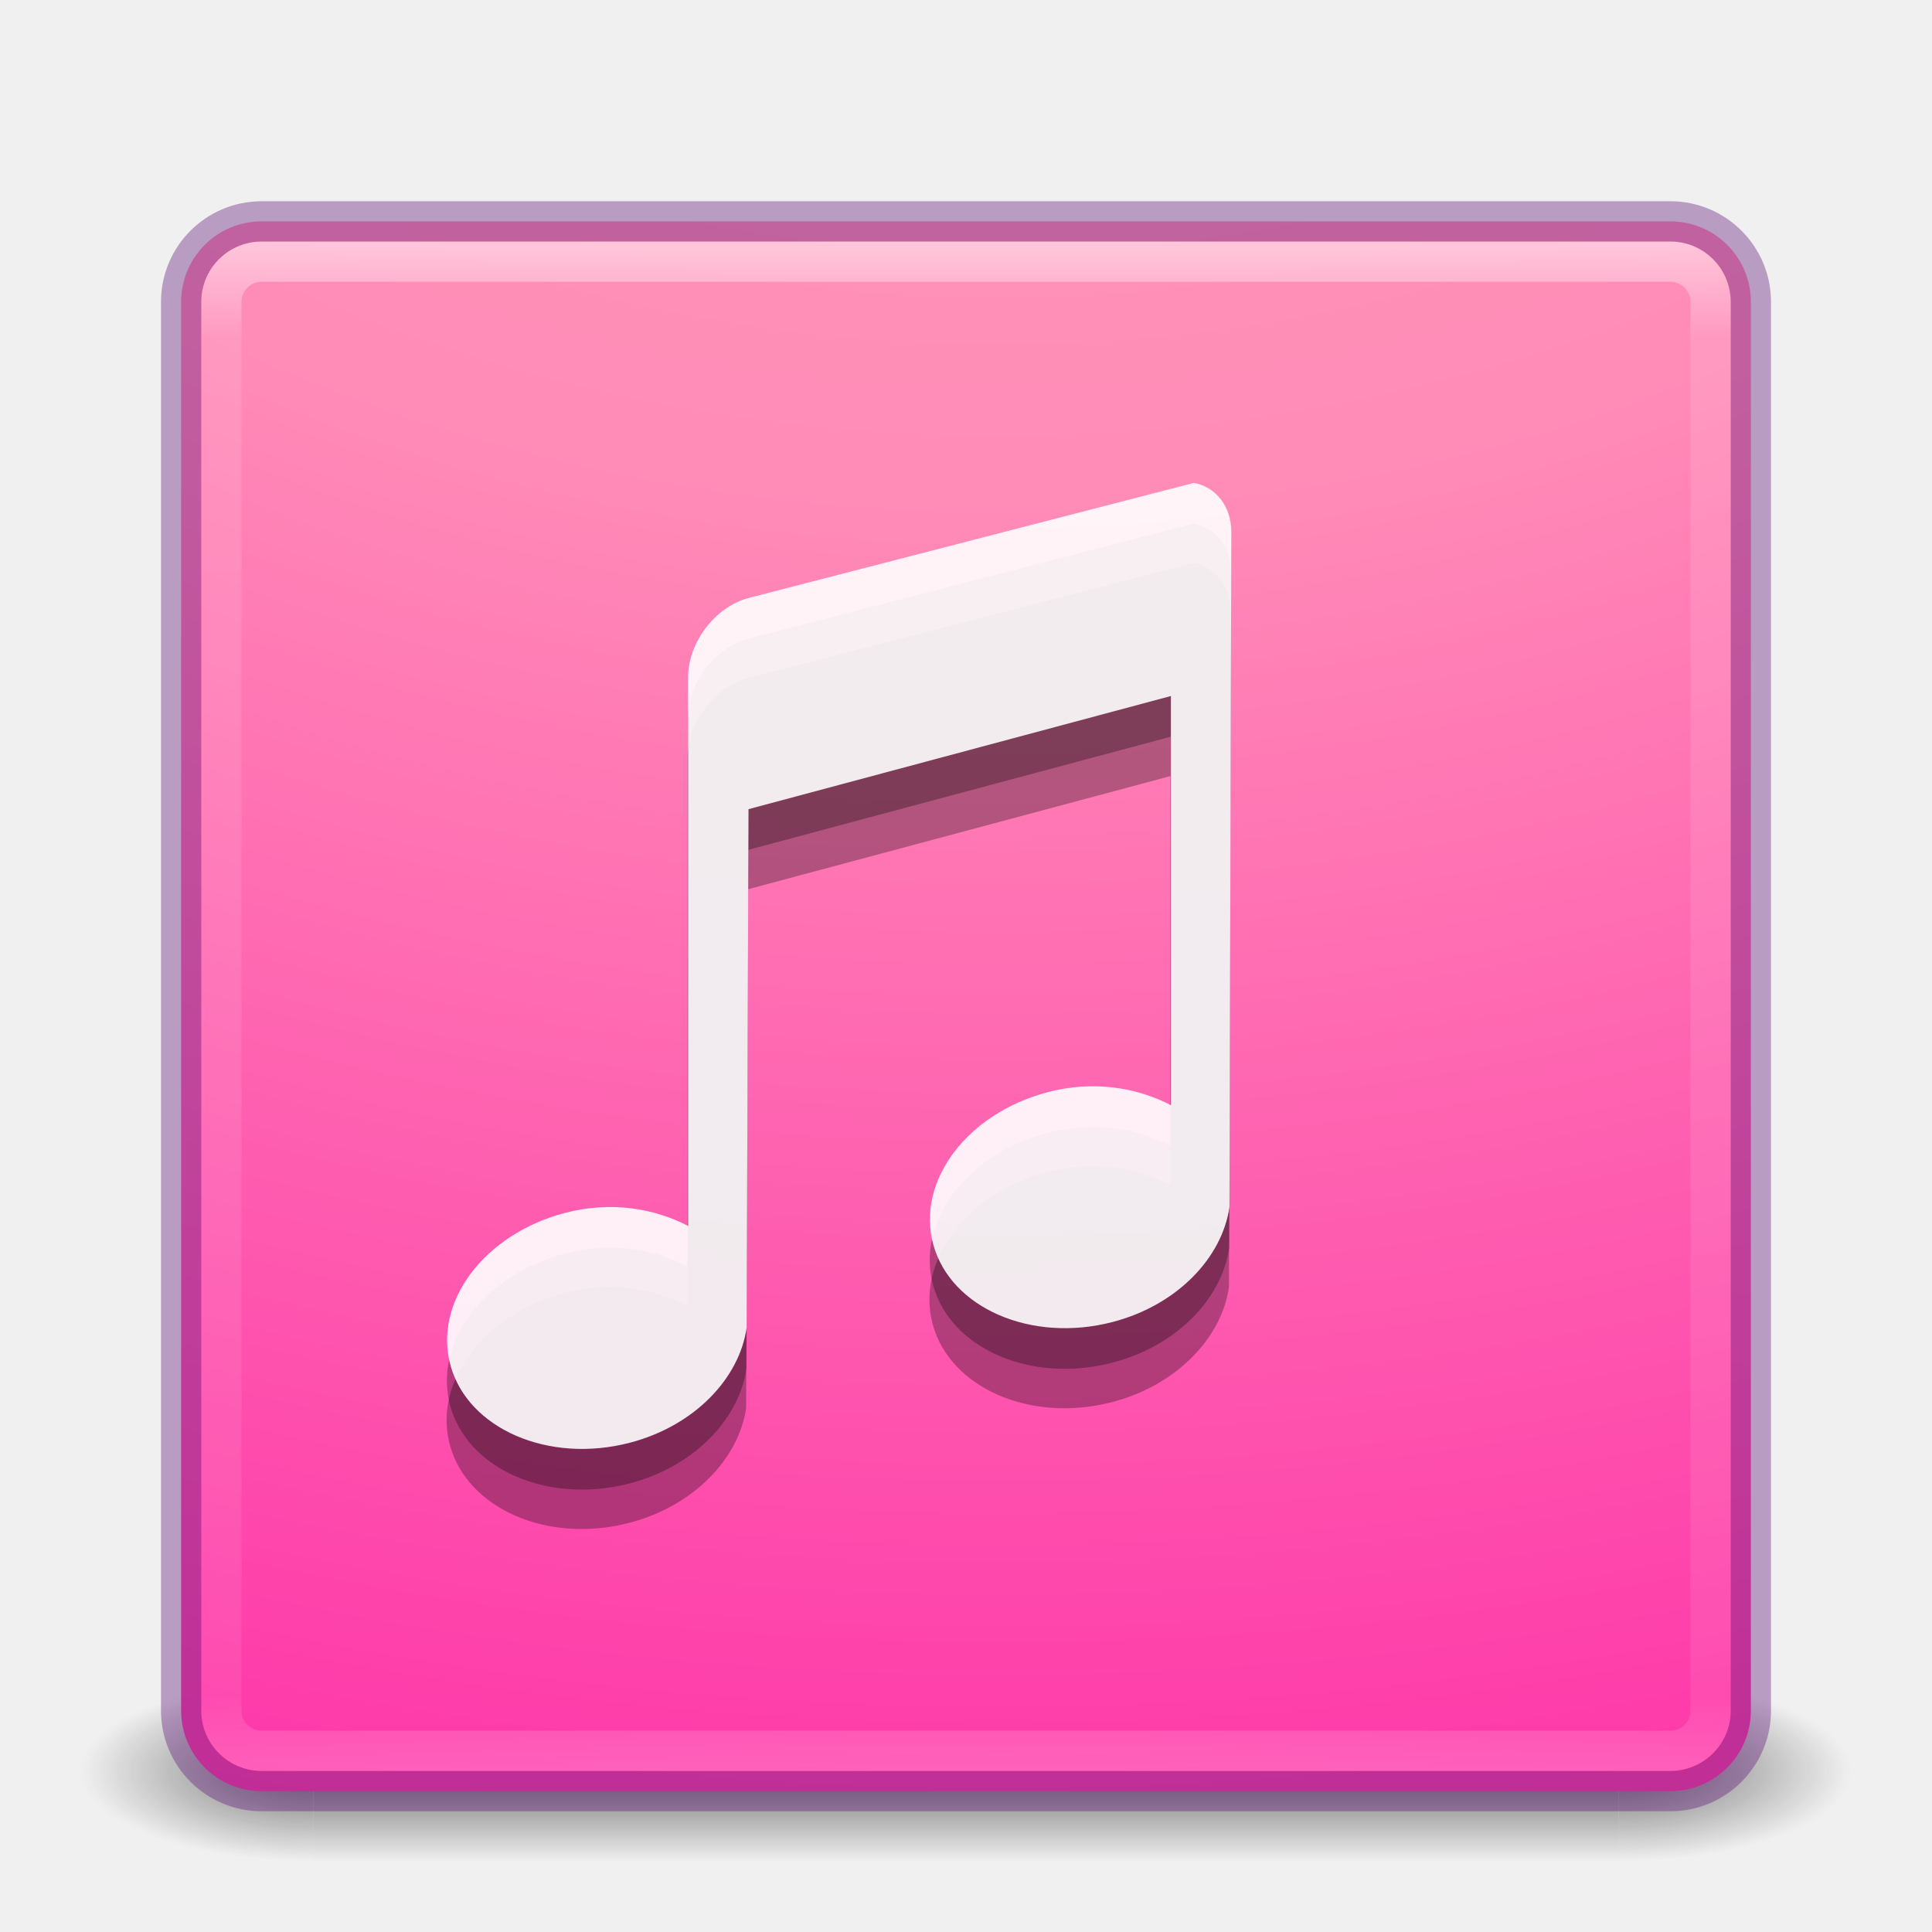
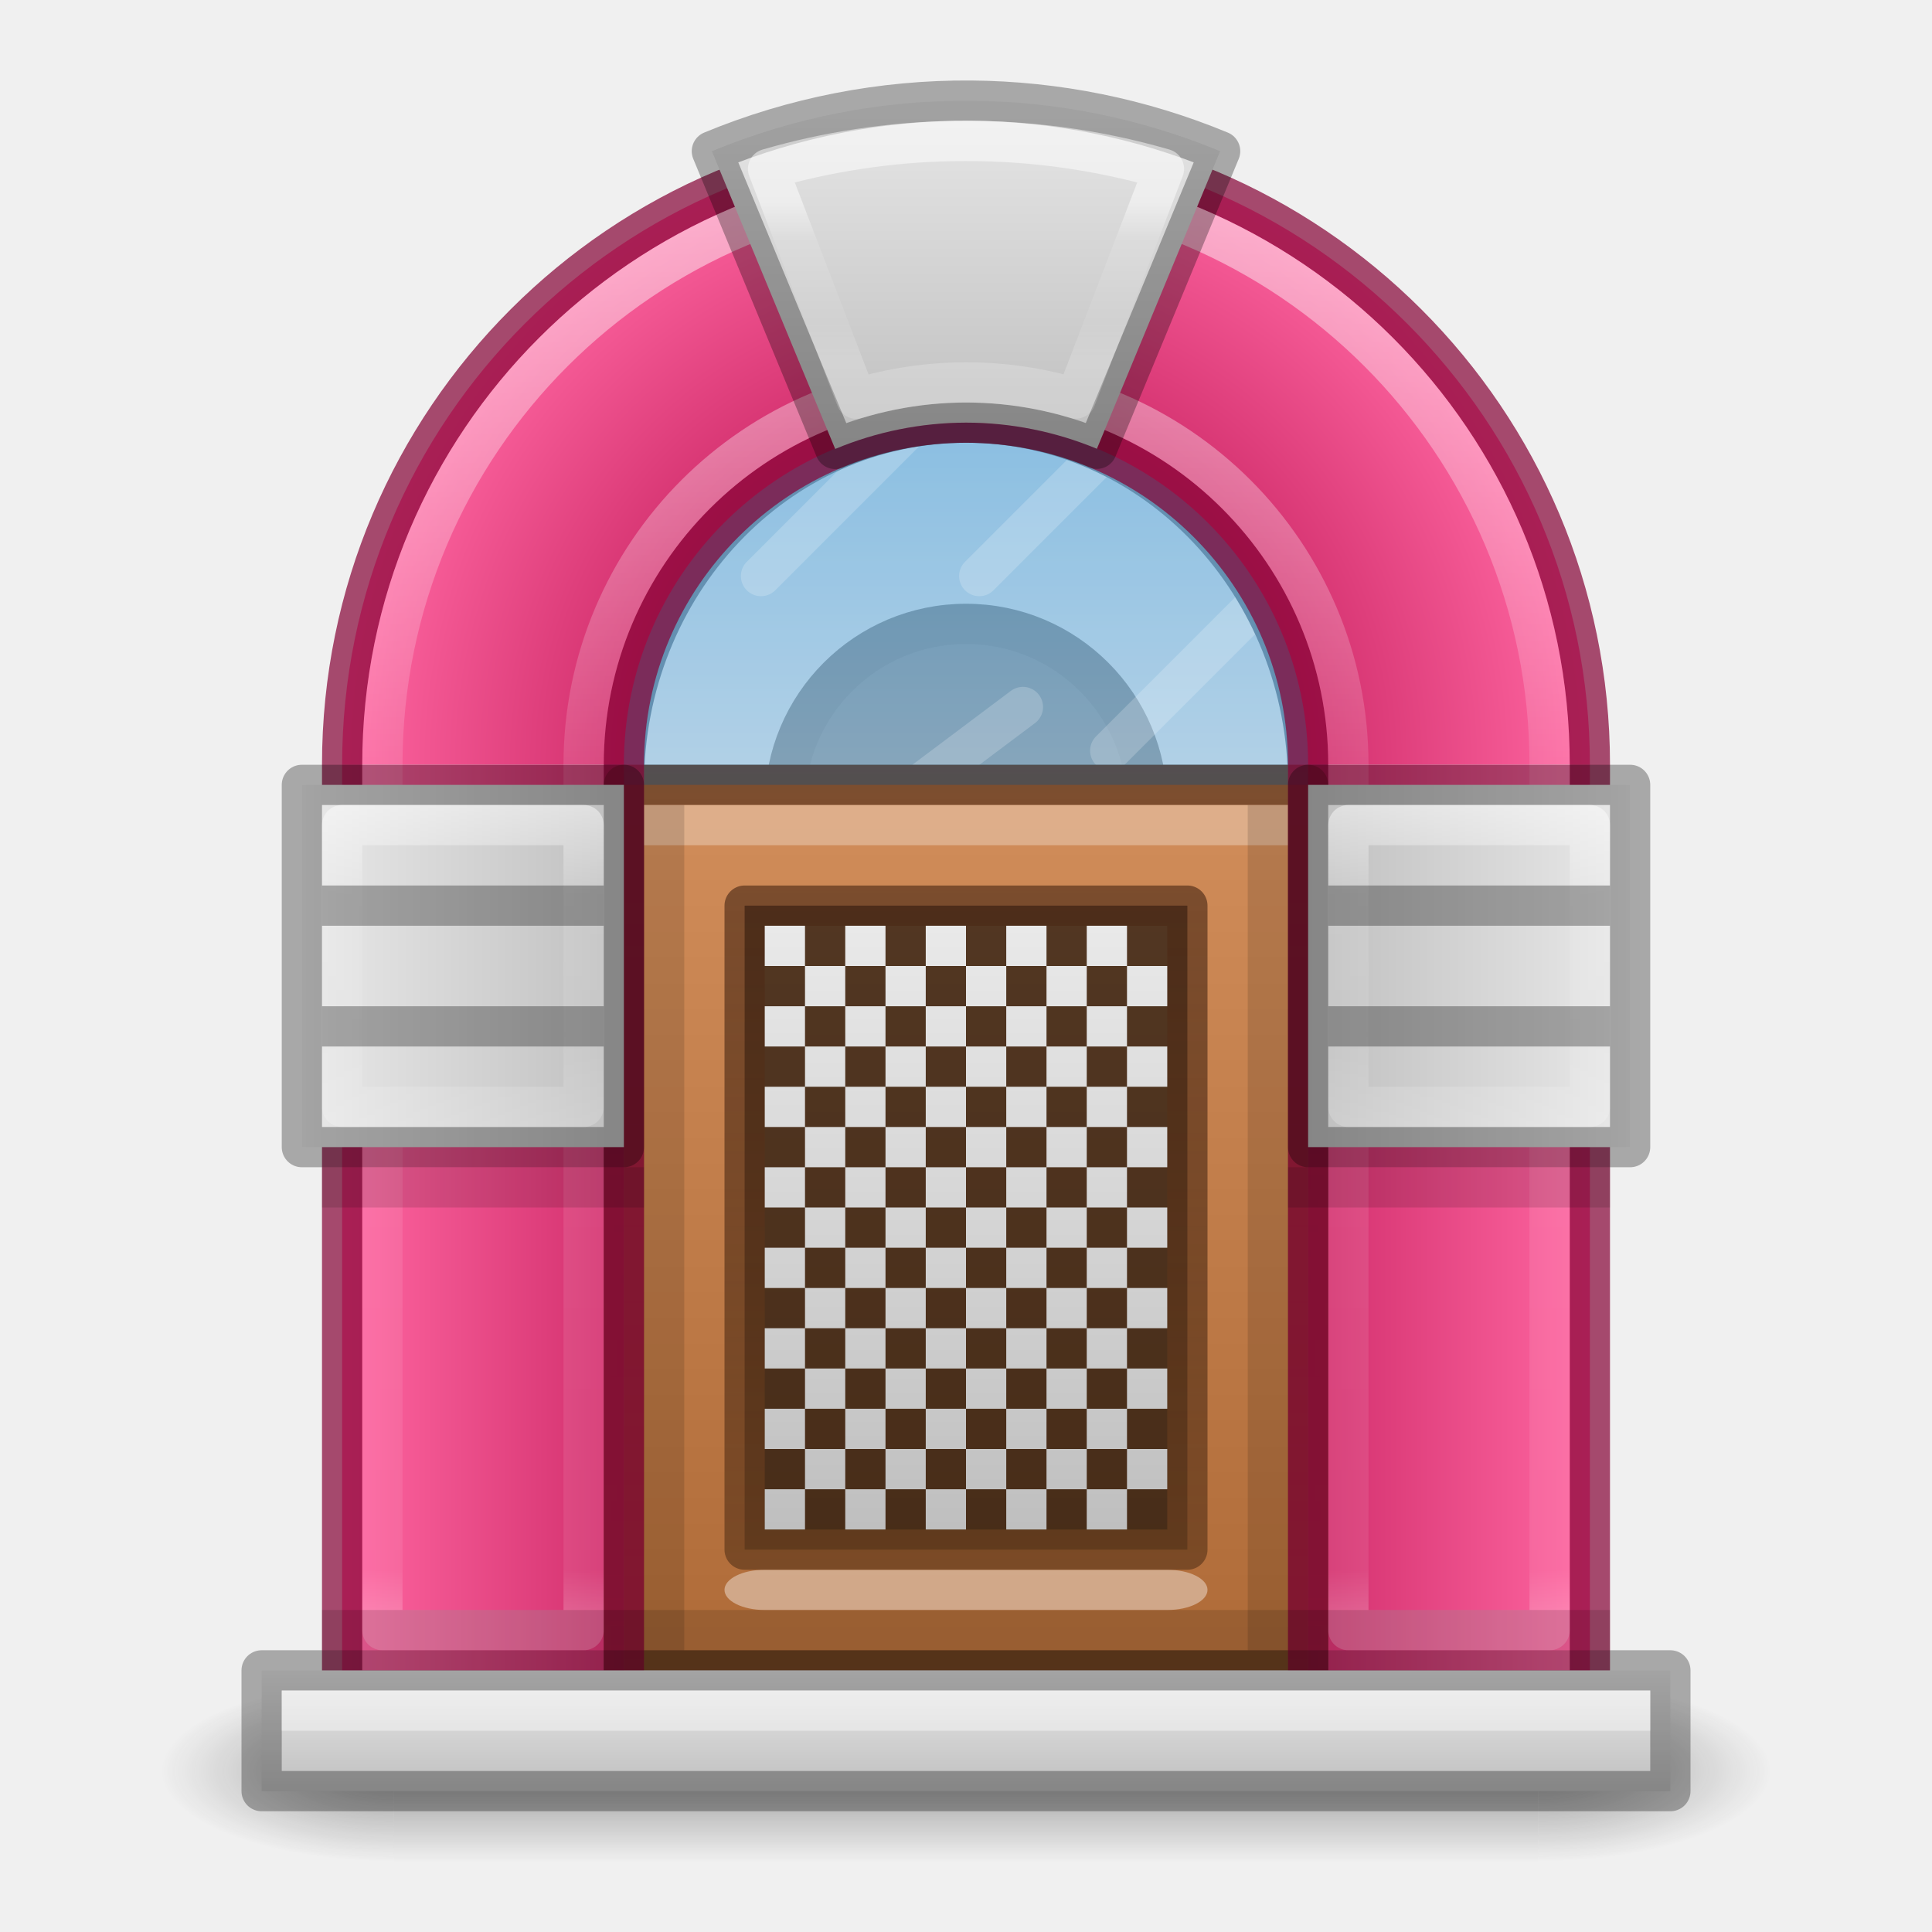
- <svg xmlns="http://www.w3.org/2000/svg" xmlns:xlink="http://www.w3.org/1999/xlink" version="1.1" width="48" height="48" id="svg6649">
-   <defs id="defs6651">
-     <linearGradient x1="167.983" y1="8.508" x2="167.983" y2="54.78" id="linearGradient5414" xlink:href="#linearGradient5803" gradientUnits="userSpaceOnUse" gradientTransform="matrix(0.710907,0,0,0.710907,-91.33499,2.139763)" />
-     <linearGradient id="linearGradient5803">
-       <stop id="stop5805" style="stop-color:#fff5ef;stop-opacity:1" offset="0" />
-       <stop id="stop5807" style="stop-color:#fef8dd;stop-opacity:1" offset="1" />
+ <svg xmlns="http://www.w3.org/2000/svg" xmlns:xlink="http://www.w3.org/1999/xlink" version="1.1" id="svg2" viewBox="0 0 48 48" height="48" width="48">
+   <defs id="defs4">
+     <linearGradient id="linearGradient4261">
+       <stop style="stop-color:#ffffff;stop-opacity:1;" offset="0" id="stop4263" />
+       <stop id="stop4265" offset="0.25" style="stop-color:#ffffff;stop-opacity:0.235" />
+       <stop style="stop-color:#ffffff;stop-opacity:0.157" offset="0.75" id="stop4267" />
+       <stop style="stop-color:#ffffff;stop-opacity:0.392" offset="1" id="stop4269" />
    </linearGradient>
-     <linearGradient x1="24" y1="5" x2="24" y2="43" id="linearGradient3058" xlink:href="#linearGradient3924-1" gradientUnits="userSpaceOnUse" gradientTransform="translate(4e-6,1.000006)" />
-     <linearGradient id="linearGradient3924-1">
-       <stop id="stop3926-3" style="stop-color:#ffffff;stop-opacity:1" offset="0" />
-       <stop id="stop3928-91" style="stop-color:#ffffff;stop-opacity:0.235" offset="0.063" />
-       <stop id="stop3930-6" style="stop-color:#ffffff;stop-opacity:0.157" offset="0.951" />
-       <stop id="stop3932-6" style="stop-color:#ffffff;stop-opacity:0.392" offset="1" />
+     <linearGradient id="linearGradient4388">
+       <stop id="stop4390" offset="0" style="stop-color:#492714;stop-opacity:0.624" />
+       <stop id="stop4392" offset="1" style="stop-color:#6a3f1f;stop-opacity:0.769" />
    </linearGradient>
-     <radialGradient cx="6.73" cy="9.957" r="12.672" fx="6.2" fy="9.957" id="radialGradient5521-1" xlink:href="#linearGradient2867-449-88-871-390-598-476-591-434-148-57-177-8-3-3-6-4-8-8-8" gradientUnits="userSpaceOnUse" gradientTransform="matrix(0,9.497552,-11.65996,0,140.9306,-79.16098)" />
-     <linearGradient id="linearGradient2867-449-88-871-390-598-476-591-434-148-57-177-8-3-3-6-4-8-8-8">
-       <stop id="stop3750-1-0-7-6-6-1-3-9" style="stop-color:#ffa8b7;stop-opacity:1" offset="0" />
-       <stop id="stop3752-3-7-4-0-32-8-923-0" style="stop-color:#ff8bb7;stop-opacity:1" offset="0.262" />
-       <stop id="stop3754-1-8-5-2-7-6-7-1" style="stop-color:#fd00a0;stop-opacity:1" offset="0.705" />
-       <stop id="stop3756-1-6-2-6-6-1-96-6" style="stop-color:#e200be;stop-opacity:1" offset="1" />
+     <linearGradient id="linearGradient4380">
+       <stop id="stop4382" offset="0" style="stop-color:#d28e5b;stop-opacity:1;" />
+       <stop id="stop4384" offset="1" style="stop-color:#ae6a37;stop-opacity:1" />
    </linearGradient>
-     <radialGradient cx="4.993" cy="43.5" r="2.5" fx="4.993" fy="43.5" id="radialGradient3013" xlink:href="#linearGradient3688-166-749" gradientUnits="userSpaceOnUse" gradientTransform="matrix(2.003784,0,0,1.4,27.98813,-17.4)" />
+     <linearGradient id="linearGradient4366">
+       <stop id="stop4368" offset="0" style="stop-color:#6db0de;stop-opacity:1;" />
+       <stop id="stop4370" offset="1" style="stop-color:#a4cae4;stop-opacity:1" />
+     </linearGradient>
+     <linearGradient id="linearGradient4340">
+       <stop id="stop4342" offset="0" style="stop-color:#ffffff;stop-opacity:1;" />
+       <stop style="stop-color:#ffffff;stop-opacity:0.235" offset="0.4" id="stop4348" />
+       <stop id="stop4358" offset="0.971" style="stop-color:#ffffff;stop-opacity:0.157" />
+       <stop id="stop4344" offset="1" style="stop-color:#ffffff;stop-opacity:0.392" />
+     </linearGradient>
+     <linearGradient id="linearGradient4314">
+       <stop id="stop4316" offset="0" style="stop-color:#ffffff;stop-opacity:1;" />
+       <stop style="stop-color:#ffffff;stop-opacity:0.235" offset="0.286" id="stop4322" />
+       <stop id="stop4324" offset="0.714" style="stop-color:#ffffff;stop-opacity:0.157" />
+       <stop id="stop4318" offset="1" style="stop-color:#ffffff;stop-opacity:0.392" />
+     </linearGradient>
+     <linearGradient id="linearGradient4193-3">
+       <stop style="stop-color:#d12e6c;stop-opacity:1" offset="0" id="stop4278" />
+       <stop id="stop4282" offset="0.55" style="stop-color:#d12e6c;stop-opacity:1" />
+       <stop style="stop-color:#ff66a1;stop-opacity:1" offset="1" id="stop4280" />
+     </linearGradient>
+     <linearGradient id="linearGradient4225">
+       <stop id="stop4227" offset="0" style="stop-color:#e9e9e9;stop-opacity:1;" />
+       <stop id="stop4229" offset="1" style="stop-color:#bfbfbf;stop-opacity:1" />
+     </linearGradient>
+     <linearGradient id="linearGradient4193">
+       <stop id="stop4195" offset="0" style="stop-color:#ff66a1;stop-opacity:1" />
+       <stop id="stop4197" offset="1" style="stop-color:#d12e6c;stop-opacity:1" />
+     </linearGradient>
+     <radialGradient cx="4.993" cy="43.5" r="2.5" fx="4.993" fy="43.5" id="radialGradient3013" xlink:href="#linearGradient3688-166-749" gradientUnits="userSpaceOnUse" gradientTransform="matrix(2.320172,0,0,0.8999999,26.6183,1009.212)" />
    <linearGradient id="linearGradient3688-166-749">
      <stop id="stop2883" style="stop-color:#181818;stop-opacity:1" offset="0" />
      <stop id="stop2885" style="stop-color:#181818;stop-opacity:0" offset="1" />
    </linearGradient>
-     <radialGradient cx="4.993" cy="43.5" r="2.5" fx="4.993" fy="43.5" id="radialGradient3015" xlink:href="#linearGradient3688-464-309" gradientUnits="userSpaceOnUse" gradientTransform="matrix(2.003784,0,0,1.4,-20.01187,-104.4)" />
-     <linearGradient id="linearGradient3688-464-309">
-       <stop id="stop2889" style="stop-color:#181818;stop-opacity:1" offset="0" />
-       <stop id="stop2891" style="stop-color:#181818;stop-opacity:0" offset="1" />
-     </linearGradient>
+     <radialGradient cx="4.993" cy="43.5" r="2.5" fx="4.993" fy="43.5" id="radialGradient3015" xlink:href="#linearGradient3688-166-749" gradientUnits="userSpaceOnUse" gradientTransform="matrix(2.320172,0,0,0.8999999,-21.38217,-1087.512)" />
+     <linearGradient gradientTransform="matrix(1.015036,0,0,0.6428571,-0.3613568,1020.398)" x1="25.058" y1="47.028" x2="25.058" y2="39.999" id="linearGradient4387" xlink:href="#linearGradient3702-501-757" gradientUnits="userSpaceOnUse" />
    <linearGradient id="linearGradient3702-501-757">
      <stop id="stop2895" style="stop-color:#181818;stop-opacity:0" offset="0" />
      <stop id="stop2897" style="stop-color:#181818;stop-opacity:1" offset="0.5" />
      <stop id="stop2899" style="stop-color:#181818;stop-opacity:0" offset="1" />
    </linearGradient>
-     <linearGradient x1="25.058" y1="47.028" x2="25.058" y2="39.999" id="linearGradient6647" xlink:href="#linearGradient3702-501-757" gradientUnits="userSpaceOnUse" />
+     <linearGradient gradientTransform="matrix(0.875,0,0,1.045453,1.5,-46.51483)" gradientUnits="userSpaceOnUse" y2="1034.362" x2="16" y1="1034.362" x1="8" id="linearGradient4199" xlink:href="#linearGradient4193" />
+     <linearGradient gradientTransform="matrix(0.875,0,0,1.045453,-67.5,-46.51503)" gradientUnits="userSpaceOnUse" y2="1034.362" x2="40" y1="1034.362" x1="32" id="linearGradient4201" xlink:href="#linearGradient4193" />
+     <linearGradient gradientTransform="matrix(0.9722222,0,0,0.75,0.6666667,261.8407)" gradientUnits="userSpaceOnUse" y2="1049.362" x2="24" y1="1045.362" x1="24" id="linearGradient4237" xlink:href="#linearGradient4225" />
+     <linearGradient gradientTransform="matrix(0.9722222,0,0,0.75,0.6666667,261.8407)" y2="1049.362" x2="24" y1="1045.362" x1="24" gradientUnits="userSpaceOnUse" id="linearGradient4241" xlink:href="#linearGradient4225" />
+     <radialGradient gradientUnits="userSpaceOnUse" gradientTransform="matrix(1,0,0,1.032258,0,-8.612904)" r="15.5" fy="26.75" fx="24" cy="26.75" cx="24" id="radialGradient4274" xlink:href="#linearGradient4193-3" />
+     <linearGradient y2="1028.362" x2="16" y1="1028.362" x1="6" gradientTransform="matrix(0.8,0,0,0.9,-45.3,101.8361)" gradientUnits="userSpaceOnUse" id="linearGradient4297" xlink:href="#linearGradient4225" />
+     <linearGradient gradientTransform="matrix(1,0,0,1.166667,25,-171.8104)" y2="1031.362" x2="11" y1="1024.362" x1="11" gradientUnits="userSpaceOnUse" id="linearGradient4328" xlink:href="#linearGradient4314" />
+     <linearGradient gradientUnits="userSpaceOnUse" y2="40" x2="24" y1="5" x1="24" id="linearGradient4346" xlink:href="#linearGradient4340" />
+     <linearGradient gradientTransform="matrix(1,0,0,1.058823,0,-59.69768)" gradientUnits="userSpaceOnUse" y2="1023.362" x2="24" y1="1014.362" x1="24" id="linearGradient4372" xlink:href="#linearGradient4366" />
+     <linearGradient gradientTransform="translate(0,-3.4765625e-5)" gradientUnits="userSpaceOnUse" y2="1046.362" x2="16" y1="1023.362" x1="16" id="linearGradient4386" xlink:href="#linearGradient4380" />
+     <linearGradient gradientTransform="translate(0,-3.4765625e-5)" gradientUnits="userSpaceOnUse" y2="1046.362" x2="32" y1="1023.362" x1="32" id="linearGradient4394" xlink:href="#linearGradient4388" />
+     <linearGradient gradientUnits="userSpaceOnUse" y2="11" x2="24" y1="2" x1="24" id="linearGradient4420" xlink:href="#linearGradient4225" />
+     <linearGradient gradientUnits="userSpaceOnUse" y2="9" x2="24" y1="5" x1="24" id="linearGradient4430" xlink:href="#linearGradient4261" />
+     <linearGradient gradientUnits="userSpaceOnUse" y2="38" x2="24" y1="23" x1="24" id="linearGradient4880" xlink:href="#linearGradient4225" />
+     <linearGradient gradientUnits="userSpaceOnUse" y2="1043.362" x2="24" y1="1026.362" x1="24" id="linearGradient4882" xlink:href="#linearGradient4388" />
+     <linearGradient y2="1028.362" x2="16" y1="1028.362" x1="6" gradientTransform="matrix(0.8,0,0,0.9,-45.3,101.8361)" gradientUnits="userSpaceOnUse" id="linearGradient4257" xlink:href="#linearGradient4225" />
+     <linearGradient y2="1031.362" x2="11" y1="1024.362" x1="11" gradientTransform="matrix(1,0,0,1.166667,25,-171.8104)" gradientUnits="userSpaceOnUse" id="linearGradient4259" xlink:href="#linearGradient4314" />
  </defs>
-   <g id="layer1">
-     <g transform="matrix(1.157895,0,0,0.6428571,-3.789476,16.03572)" id="g3712-5" style="opacity:0.6">
-       <rect width="5" height="7" x="38" y="40" id="rect2801-3" style="fill:url(#radialGradient3013);fill-opacity:1;stroke:none" />
-       <rect width="5" height="7" x="-10" y="-47" transform="scale(-1,-1)" id="rect3696-6" style="fill:url(#radialGradient3015);fill-opacity:1;stroke:none" />
-       <rect width="28" height="7" x="10" y="40" id="rect3700-4" style="fill:url(#linearGradient6647);fill-opacity:1;stroke:none" />
+   <g transform="translate(0,-1004.362)" id="layer1">
+     <g id="g4272">
+       <path style="opacity:1;fill:#1a1a1a;fill-opacity:1;stroke:#000000;stroke-width:1;stroke-linecap:square;stroke-linejoin:round;stroke-miterlimit:4;stroke-dasharray:none;stroke-opacity:1" id="path4238" d="m 19.5,1024.362 a 4.5,4.5 0 0 1 4.5,-4.5 4.5,4.5 0 0 1 4.5,4.5 l -4.5,0 z" />
+       <path style="opacity:0.8;fill:url(#linearGradient4372);fill-opacity:1;stroke:none;stroke-width:1;stroke-linecap:square;stroke-linejoin:round;stroke-miterlimit:4;stroke-dasharray:none;stroke-opacity:1" id="path4362" d="m 15.5,1023.862 a 8.5,9 0 0 1 8.5,-9 8.5,9 0 0 1 8.5,9 l -8.5,0 z" />
+       <g id="g4476">
+         <path style="opacity:0.2;fill:none;stroke:#ffffff;stroke-width:1px;stroke-linecap:round" d="m 18.907,1018.674 4.338,-4.338" id="path8523" />
+         <path style="opacity:0.2;fill:none;stroke:#ffffff;stroke-width:1px;stroke-linecap:round" d="m 21.076,1025.181 4.338,-3.254" id="path8525" />
+         <path style="opacity:0.2;fill:none;stroke:#ffffff;stroke-width:1px;stroke-linecap:round" d="m 24.329,1018.674 4.338,-4.338" id="path8527" />
+         <path style="opacity:0.2;fill:none;stroke:#ffffff;stroke-width:1px;stroke-linecap:round" d="m 27.583,1023.012 4.338,-4.338" id="path8592" />
+       </g>
+       <path d="m 15.5,1023.862 a 8.5,9 0 0 1 8.5,-9 8.5,9 0 0 1 8.5,9 l -8.5,0 z" id="path4364" style="opacity:1;fill:none;fill-opacity:1;stroke:#6490b1;stroke-width:1;stroke-linecap:square;stroke-linejoin:round;stroke-miterlimit:4;stroke-dasharray:none;stroke-opacity:1" />
    </g>
-     <rect width="39" height="39" rx="2" ry="2" x="4.5" y="5.5" id="rect5505-21" style="color:#000000;fill:url(#radialGradient5521-1);fill-opacity:1;fill-rule:nonzero;stroke:none;stroke-width:1;marker:none;visibility:visible;display:inline;overflow:visible;enable-background:accumulate" />
-     <rect width="37" height="37" rx="1" ry="1" x="5.5" y="6.5" id="rect6741" style="opacity:0.5;fill:none;stroke:url(#linearGradient3058);stroke-width:1;stroke-linecap:round;stroke-linejoin:round;stroke-miterlimit:4;stroke-opacity:1;stroke-dasharray:none;stroke-dashoffset:0" />
-     <rect width="39" height="39" rx="2" ry="2" x="4.5" y="5.5" id="rect5505-21-3-2" style="opacity:0.4;color:#000000;fill:none;stroke:#641e7b;stroke-width:1;stroke-linecap:round;stroke-linejoin:round;stroke-miterlimit:4;stroke-opacity:1;stroke-dasharray:none;stroke-dashoffset:0;marker:none;visibility:visible;display:inline;overflow:visible;enable-background:accumulate" />
-     <g id="layer9" style="display:inline" transform="translate(-685.3108,591.6569)" />
-     <g id="layer10" style="display:inline" transform="translate(-685.3108,591.6569)" />
-     <g id="layer11" transform="translate(-685.3108,591.6569)" />
-     <g id="layer13" style="display:inline" transform="matrix(1.49922,0,0,1.49922,-1056.184,887.5446)">
-       <path d="m 724.259,-582.673 -7.375,1.906 c -0.554,0.148 -1,0.739 -1,1.312 l 0,9.094 c -0.562,-0.294 -1.283,-0.413 -2.031,-0.219 -1.35,0.351 -2.196,1.484 -1.906,2.531 0.289,1.047 1.619,1.632 2.969,1.281 1.077,-0.28 1.819,-1.071 1.938,-1.906 l 0.031,-8.594 7,-1.875 0,6.781 c -0.562,-0.294 -1.283,-0.413 -2.031,-0.219 -1.35,0.351 -2.196,1.484 -1.906,2.531 0.289,1.047 1.619,1.632 2.969,1.281 1.077,-0.28 1.819,-1.071 1.938,-1.906 l 0.031,-11.188 c 0,-0.43 -0.266,-0.752 -0.625,-0.812 z" id="rect2996-2-3-6" style="color:#bebebe;display:inline;overflow:visible;visibility:visible;opacity:0.3;fill:#000000;fill-opacity:1;fill-rule:nonzero;stroke:#000000;stroke-width:0;marker:none;enable-background:accumulate;stroke-opacity:1;stroke-miterlimit:4;stroke-dasharray:none" />
-       <path d="m 724.264,-583.326 -7.375,1.906 c -0.554,0.148 -1,0.739 -1,1.312 l 0,9.094 c -0.562,-0.294 -1.283,-0.413 -2.031,-0.219 -1.35,0.351 -2.196,1.484 -1.906,2.531 0.289,1.047 1.619,1.632 2.969,1.281 1.077,-0.28 1.819,-1.071 1.938,-1.906 l 0.031,-8.594 7,-1.875 0,6.781 c -0.562,-0.294 -1.283,-0.413 -2.031,-0.219 -1.35,0.351 -2.196,1.484 -1.906,2.531 0.289,1.047 1.619,1.632 2.969,1.281 1.077,-0.28 1.819,-1.071 1.938,-1.906 l 0.031,-11.188 c 0,-0.43 -0.266,-0.752 -0.625,-0.812 z" id="rect2996-2-3" style="color:#bebebe;display:inline;overflow:visible;visibility:visible;opacity:0.3;fill:#000000;fill-opacity:1;fill-rule:nonzero;stroke:none;stroke-width:1;marker:none;enable-background:accumulate" />
-       <path d="m 724.267,-584 -7.375,1.906 c -0.554,0.148 -1,0.739 -1,1.312 l 0,9.094 c -0.562,-0.294 -1.283,-0.413 -2.031,-0.219 -1.35,0.351 -2.196,1.484 -1.906,2.531 0.289,1.047 1.619,1.632 2.969,1.281 1.077,-0.28 1.819,-1.071 1.938,-1.906 l 0.031,-8.594 7,-1.875 0,6.781 c -0.562,-0.294 -1.283,-0.413 -2.031,-0.219 -1.35,0.351 -2.196,1.484 -1.906,2.531 0.289,1.047 1.619,1.632 2.969,1.281 1.077,-0.28 1.819,-1.071 1.938,-1.906 l 0.031,-11.188 c 0,-0.43 -0.266,-0.752 -0.625,-0.812 z" id="rect2996-2" style="color:#bebebe;display:inline;overflow:visible;visibility:visible;opacity:0.9;fill:#ffffff;fill-opacity:1;fill-rule:nonzero;stroke:none;stroke-width:1;marker:none;enable-background:accumulate" />
+     <g id="g4305">
+       <rect style="opacity:0.4;fill:url(#radialGradient3013);fill-opacity:1;stroke:none" id="rect2801-3" y="1046.112" x="38.211" height="4.5" width="5.789" />
+       <rect style="opacity:0.4;fill:url(#radialGradient3015);fill-opacity:1;stroke:none" id="rect3696-6" transform="scale(-1,-1)" y="-1050.612" x="-9.789" height="4.5" width="5.789" />
+       <rect style="opacity:0.4;fill:url(#linearGradient4387);fill-opacity:1;stroke:none" id="rect3700-4" y="1046.112" x="9.789" height="4.5" width="28.421" />
    </g>
-     <g id="layer14" transform="translate(-685.3108,591.6569)" />
-     <g id="layer15" style="display:inline" transform="translate(-685.3108,591.6569)" />
-     <g id="g71291" style="display:inline" transform="translate(-685.3108,591.6569)" />
-     <g id="g4953" style="display:inline" transform="translate(-685.3108,591.6569)" />
-     <g id="layer12" style="display:inline" transform="translate(-685.3108,591.6569)" />
+     <rect y="1023.362" x="8.5" height="23" width="7" id="rect4171" style="opacity:1;fill:url(#linearGradient4199);fill-opacity:1;stroke:none;stroke-width:1;stroke-linecap:square;stroke-linejoin:round;stroke-miterlimit:4;stroke-dasharray:none;stroke-opacity:1" />
+     <rect transform="scale(-1,1)" style="opacity:1;fill:url(#linearGradient4201);fill-opacity:1;stroke:none;stroke-width:1;stroke-linecap:square;stroke-linejoin:round;stroke-miterlimit:4;stroke-dasharray:none;stroke-opacity:1" id="rect4175" width="7" height="23" x="-39.5" y="1023.362" />
+     <path id="path4243" transform="translate(0,1004.362)" d="M 24 3.5 A 15.5 15.5 0 0 0 8.5 19 L 15.5 19 A 8.5 8.5 0 0 1 24 10.5 A 8.5 8.5 0 0 1 32.5 19 L 39.5 19 A 15.5 15.5 0 0 0 24 3.5 z " style="opacity:1;fill:url(#radialGradient4274);fill-opacity:1;stroke:none;stroke-width:1;stroke-linecap:square;stroke-linejoin:round;stroke-miterlimit:4;stroke-dasharray:none;stroke-opacity:1" />
+     <g id="g4262">
+       <rect style="opacity:1;fill:url(#linearGradient4386);fill-opacity:1;stroke:url(#linearGradient4394);stroke-width:1;stroke-linecap:square;stroke-linejoin:round;stroke-miterlimit:4;stroke-dasharray:none;stroke-opacity:1" id="rect4378" width="17" height="22" x="15.5" y="1023.862" />
+       <rect y="1024.362" x="16" height="1" width="16" id="rect4434" style="opacity:0.3;fill:#ffffff;fill-opacity:1;stroke:none;stroke-width:1;stroke-linecap:square;stroke-linejoin:round;stroke-miterlimit:4;stroke-dasharray:none;stroke-opacity:1" />
+       <rect style="opacity:0.13;fill:#000000;fill-opacity:1;stroke:none;stroke-width:1;stroke-linecap:square;stroke-linejoin:round;stroke-miterlimit:4;stroke-dasharray:none;stroke-opacity:1" id="rect4436" width="1" height="21" x="16" y="1024.362" />
+       <rect y="1024.362" x="31" height="21" width="1" id="rect4460" style="opacity:0.13;fill:#000000;fill-opacity:1;stroke:none;stroke-width:1;stroke-linecap:square;stroke-linejoin:round;stroke-miterlimit:4;stroke-dasharray:none;stroke-opacity:1" />
+       <rect y="1043.362" x="18" height="1" width="12" id="rect4504" style="opacity:0.4;fill:#ffffff;fill-opacity:1;stroke:none;stroke-width:1;stroke-linecap:square;stroke-linejoin:round;stroke-miterlimit:4;stroke-dasharray:none;stroke-opacity:1" rx="1" ry="1" />
+       <rect style="opacity:0.6;fill:#000000;fill-opacity:1;stroke:none;stroke-width:1;stroke-linecap:square;stroke-linejoin:round;stroke-miterlimit:4;stroke-dasharray:none;stroke-opacity:1" id="rect4643" width="11" height="16" x="18.5" y="1026.862" />
+       <rect y="1026.862" x="18.5" height="16" width="11" id="rect4496" style="opacity:1;fill:none;fill-opacity:1;stroke:url(#linearGradient4882);stroke-width:1;stroke-linecap:square;stroke-linejoin:round;stroke-miterlimit:4;stroke-dasharray:none;stroke-opacity:1" />
+       <path style="opacity:1;fill:url(#linearGradient4880);fill-opacity:1;stroke:none;stroke-width:1;stroke-linecap:square;stroke-linejoin:round;stroke-miterlimit:4;stroke-dasharray:none;stroke-opacity:1" d="M 19 23 L 19 24 L 20 24 L 20 23 L 19 23 z M 20 24 L 20 25 L 21 25 L 21 24 L 20 24 z M 21 24 L 22 24 L 22 23 L 21 23 L 21 24 z M 22 24 L 22 25 L 23 25 L 23 24 L 22 24 z M 23 24 L 24 24 L 24 23 L 23 23 L 23 24 z M 24 24 L 24 25 L 25 25 L 25 24 L 24 24 z M 25 24 L 26 24 L 26 23 L 25 23 L 25 24 z M 26 24 L 26 25 L 27 25 L 27 24 L 26 24 z M 27 24 L 28 24 L 28 23 L 27 23 L 27 24 z M 28 24 L 28 25 L 29 25 L 29 24 L 28 24 z M 28 25 L 27 25 L 27 26 L 28 26 L 28 25 z M 28 26 L 28 27 L 29 27 L 29 26 L 28 26 z M 28 27 L 27 27 L 27 28 L 28 28 L 28 27 z M 28 28 L 28 29 L 29 29 L 29 28 L 28 28 z M 28 29 L 27 29 L 27 30 L 28 30 L 28 29 z M 28 30 L 28 31 L 29 31 L 29 30 L 28 30 z M 28 31 L 27 31 L 27 32 L 28 32 L 28 31 z M 28 32 L 28 33 L 29 33 L 29 32 L 28 32 z M 28 33 L 27 33 L 27 34 L 28 34 L 28 33 z M 28 34 L 28 35 L 29 35 L 29 34 L 28 34 z M 28 35 L 27 35 L 27 36 L 28 36 L 28 35 z M 28 36 L 28 37 L 29 37 L 29 36 L 28 36 z M 28 37 L 27 37 L 27 38 L 28 38 L 28 37 z M 27 37 L 27 36 L 26 36 L 26 37 L 27 37 z M 26 37 L 25 37 L 25 38 L 26 38 L 26 37 z M 25 37 L 25 36 L 24 36 L 24 37 L 25 37 z M 24 37 L 23 37 L 23 38 L 24 38 L 24 37 z M 23 37 L 23 36 L 22 36 L 22 37 L 23 37 z M 22 37 L 21 37 L 21 38 L 22 38 L 22 37 z M 21 37 L 21 36 L 20 36 L 20 37 L 21 37 z M 20 37 L 19 37 L 19 38 L 20 38 L 20 37 z M 20 36 L 20 35 L 19 35 L 19 36 L 20 36 z M 20 35 L 21 35 L 21 34 L 20 34 L 20 35 z M 20 34 L 20 33 L 19 33 L 19 34 L 20 34 z M 20 33 L 21 33 L 21 32 L 20 32 L 20 33 z M 20 32 L 20 31 L 19 31 L 19 32 L 20 32 z M 20 31 L 21 31 L 21 30 L 20 30 L 20 31 z M 20 30 L 20 29 L 19 29 L 19 30 L 20 30 z M 20 29 L 21 29 L 21 28 L 20 28 L 20 29 z M 20 28 L 20 27 L 19 27 L 19 28 L 20 28 z M 20 27 L 21 27 L 21 26 L 20 26 L 20 27 z M 20 26 L 20 25 L 19 25 L 19 26 L 20 26 z M 21 26 L 22 26 L 22 25 L 21 25 L 21 26 z M 22 26 L 22 27 L 23 27 L 23 26 L 22 26 z M 23 26 L 24 26 L 24 25 L 23 25 L 23 26 z M 24 26 L 24 27 L 25 27 L 25 26 L 24 26 z M 25 26 L 26 26 L 26 25 L 25 25 L 25 26 z M 26 26 L 26 27 L 27 27 L 27 26 L 26 26 z M 26 27 L 25 27 L 25 28 L 26 28 L 26 27 z M 26 28 L 26 29 L 27 29 L 27 28 L 26 28 z M 26 29 L 25 29 L 25 30 L 26 30 L 26 29 z M 26 30 L 26 31 L 27 31 L 27 30 L 26 30 z M 26 31 L 25 31 L 25 32 L 26 32 L 26 31 z M 26 32 L 26 33 L 27 33 L 27 32 L 26 32 z M 26 33 L 25 33 L 25 34 L 26 34 L 26 33 z M 26 34 L 26 35 L 27 35 L 27 34 L 26 34 z M 26 35 L 25 35 L 25 36 L 26 36 L 26 35 z M 25 35 L 25 34 L 24 34 L 24 35 L 25 35 z M 24 35 L 23 35 L 23 36 L 24 36 L 24 35 z M 23 35 L 23 34 L 22 34 L 22 35 L 23 35 z M 22 35 L 21 35 L 21 36 L 22 36 L 22 35 z M 22 34 L 22 33 L 21 33 L 21 34 L 22 34 z M 22 33 L 23 33 L 23 32 L 22 32 L 22 33 z M 22 32 L 22 31 L 21 31 L 21 32 L 22 32 z M 22 31 L 23 31 L 23 30 L 22 30 L 22 31 z M 22 30 L 22 29 L 21 29 L 21 30 L 22 30 z M 22 29 L 23 29 L 23 28 L 22 28 L 22 29 z M 22 28 L 22 27 L 21 27 L 21 28 L 22 28 z M 23 28 L 24 28 L 24 27 L 23 27 L 23 28 z M 24 28 L 24 29 L 25 29 L 25 28 L 24 28 z M 24 29 L 23 29 L 23 30 L 24 30 L 24 29 z M 24 30 L 24 31 L 25 31 L 25 30 L 24 30 z M 24 31 L 23 31 L 23 32 L 24 32 L 24 31 z M 24 32 L 24 33 L 25 33 L 25 32 L 24 32 z M 24 33 L 23 33 L 23 34 L 24 34 L 24 33 z " id="rect4649" transform="translate(0,1004.362)" />
+     </g>
+     <path id="rect4250" transform="translate(0,1004.362)" d="M 24 3.5 A 15.5 15.5 0 0 0 8.5 19 L 8.5 42 L 15.5 42 L 15.5 19 A 8.5 8.5 0 0 1 24 10.5 A 8.5 8.5 0 0 1 32.5 19 L 32.5 42 L 39.5 42 L 39.5 19 A 15.5 15.5 0 0 0 24 3.5 z " style="opacity:0.7;fill:none;fill-opacity:1;stroke:#850234;stroke-width:1;stroke-linecap:square;stroke-linejoin:round;stroke-miterlimit:4;stroke-dasharray:none;stroke-opacity:1" />
+     <path id="rect4330" transform="translate(0,1004.362)" d="M 24 4.5 A 14.5 14.5 0 0 0 9.5 19 L 9.5 40.5 L 14.5 40.5 L 14.5 19 A 9.5 9.5 0 0 1 24 9.5 A 9.5 9.5 0 0 1 33.5 19 L 33.5 40.5 L 38.5 40.5 L 38.5 19 A 14.5 14.5 0 0 0 24 4.5 z " style="opacity:0.5;fill:none;fill-opacity:1;stroke:url(#linearGradient4346);stroke-width:1;stroke-linecap:square;stroke-linejoin:round;stroke-miterlimit:4;stroke-dasharray:none;stroke-opacity:1" />
+     <path transform="translate(0,1004.362)" id="path4416" d="M 24.121 2.5 A 16.5 16.5 0 0 0 17.686 3.756 L 20.75 11.154 A 8.5 8.5 0 0 1 24 10.5 A 8.5 8.5 0 0 1 27.252 11.15 L 30.314 3.756 A 16.5 16.5 0 0 0 24.121 2.5 z " style="opacity:1;fill:url(#linearGradient4420);fill-opacity:1;stroke:none;stroke-width:1;stroke-linecap:square;stroke-linejoin:round;stroke-miterlimit:4;stroke-dasharray:none;stroke-opacity:0.392" />
+     <path style="opacity:0.3;fill:none;fill-opacity:1;stroke:#000000;stroke-width:1;stroke-linecap:square;stroke-linejoin:round;stroke-miterlimit:4;stroke-dasharray:none;stroke-opacity:1" d="M 24.121 2.5 A 16.5 16.5 0 0 0 17.686 3.756 L 20.75 11.154 A 8.5 8.5 0 0 1 24 10.5 A 8.5 8.5 0 0 1 27.252 11.15 L 30.314 3.756 A 16.5 16.5 0 0 0 24.121 2.5 z " id="path4422" transform="translate(0,1004.362)" />
+     <path id="path4412" transform="translate(0,1004.362)" d="M 23.645 3.504 A 15.5 13.5 0 0 0 19.082 4.197 L 21.275 9.906 A 9.5 9.5 0 0 1 24 9.5 A 9.5 9.5 0 0 1 26.727 9.902 L 28.918 4.197 A 15.5 13.5 0 0 0 23.645 3.504 z " style="opacity:0.5;fill:none;fill-opacity:1;stroke:url(#linearGradient4430);stroke-width:1;stroke-linecap:square;stroke-linejoin:round;stroke-miterlimit:4;stroke-dasharray:none;stroke-opacity:1" />
+     <g id="g4256">
+       <rect y="1045.862" x="6.5" height="3" width="35" id="rect4177" style="opacity:1;fill:url(#linearGradient4237);fill-opacity:1;stroke:none;stroke-width:1;stroke-linecap:square;stroke-linejoin:round;stroke-miterlimit:4;stroke-dasharray:none;stroke-opacity:1" />
+       <rect style="opacity:0.3;fill:url(#linearGradient4241);fill-opacity:1;stroke:#000000;stroke-width:1;stroke-linecap:square;stroke-linejoin:round;stroke-miterlimit:4;stroke-dasharray:none;stroke-opacity:1" id="rect4239" width="35" height="3" x="6.5" y="1045.862" />
+       <rect style="opacity:0.4;fill:#ffffff;fill-opacity:1;stroke:none;stroke-width:1;stroke-linecap:square;stroke-linejoin:round;stroke-miterlimit:4;stroke-dasharray:none;stroke-opacity:1" id="rect4310" width="34" height="1" x="7" y="1046.362" />
+       <rect y="-40" x="1044.362" height="32" width="1" id="rect4462" style="opacity:0.13;fill:#000000;fill-opacity:1;stroke:none;stroke-width:1;stroke-linecap:square;stroke-linejoin:round;stroke-miterlimit:4;stroke-dasharray:none;stroke-opacity:1" transform="matrix(0,1,-1,0,0,0)" />
+     </g>
+     <g transform="translate(0,1)" id="g4238">
+       <rect transform="scale(-1,1)" style="opacity:1;fill:url(#linearGradient4297);fill-opacity:1;stroke:none;stroke-width:1;stroke-linecap:square;stroke-linejoin:round;stroke-miterlimit:4;stroke-dasharray:none;stroke-opacity:1" id="rect4293" width="8" height="9" x="-40.5" y="1022.862" />
+       <rect y="1022.862" x="32.5" height="9" width="8" id="rect4295" style="opacity:0.3;fill:none;fill-opacity:1;stroke:#000000;stroke-width:1;stroke-linecap:square;stroke-linejoin:round;stroke-miterlimit:4;stroke-dasharray:none;stroke-opacity:1" />
+       <rect style="opacity:0.5;fill:none;fill-opacity:1;stroke:url(#linearGradient4328);stroke-width:1;stroke-linecap:square;stroke-linejoin:round;stroke-miterlimit:4;stroke-dasharray:none;stroke-opacity:1" id="rect4326" width="6" height="7" x="33.5" y="1023.862" />
+       <rect style="opacity:0.13;fill:#000000;fill-opacity:1;stroke:none;stroke-width:1;stroke-linecap:square;stroke-linejoin:round;stroke-miterlimit:4;stroke-dasharray:none;stroke-opacity:1" id="rect4376" width="8" height="1" x="32" y="1032.362" />
+       <rect transform="matrix(0,1,-1,0,0,0)" style="opacity:0.3;fill:#000000;fill-opacity:1;stroke:none;stroke-width:1;stroke-linecap:square;stroke-linejoin:round;stroke-miterlimit:4;stroke-dasharray:none;stroke-opacity:1" id="rect4488" width="1" height="7" x="1025.362" y="-40" />
+       <rect y="-40" x="1028.362" height="7" width="1" id="rect4490" style="opacity:0.3;fill:#000000;fill-opacity:1;stroke:none;stroke-width:1;stroke-linecap:square;stroke-linejoin:round;stroke-miterlimit:4;stroke-dasharray:none;stroke-opacity:1" transform="matrix(0,1,-1,0,0,0)" />
+     </g>
+     <g id="g4243" transform="matrix(-1,0,0,1,48,1)">
+       <rect y="1022.862" x="-40.5" height="9" width="8" id="rect4245" style="opacity:1;fill:url(#linearGradient4257);fill-opacity:1;stroke:none;stroke-width:1;stroke-linecap:square;stroke-linejoin:round;stroke-miterlimit:4;stroke-dasharray:none;stroke-opacity:1" transform="scale(-1,1)" />
+       <rect style="opacity:0.3;fill:none;fill-opacity:1;stroke:#000000;stroke-width:1;stroke-linecap:square;stroke-linejoin:round;stroke-miterlimit:4;stroke-dasharray:none;stroke-opacity:1" id="rect4247" width="8" height="9" x="32.5" y="1022.862" />
+       <rect y="1023.862" x="33.5" height="7" width="6" id="rect4249" style="opacity:0.5;fill:none;fill-opacity:1;stroke:url(#linearGradient4259);stroke-width:1;stroke-linecap:square;stroke-linejoin:round;stroke-miterlimit:4;stroke-dasharray:none;stroke-opacity:1" />
+       <rect y="1032.362" x="32" height="1" width="8" id="rect4251" style="opacity:0.13;fill:#000000;fill-opacity:1;stroke:none;stroke-width:1;stroke-linecap:square;stroke-linejoin:round;stroke-miterlimit:4;stroke-dasharray:none;stroke-opacity:1" />
+       <rect y="-40" x="1025.362" height="7" width="1" id="rect4253" style="opacity:0.3;fill:#000000;fill-opacity:1;stroke:none;stroke-width:1;stroke-linecap:square;stroke-linejoin:round;stroke-miterlimit:4;stroke-dasharray:none;stroke-opacity:1" transform="matrix(0,1,-1,0,0,0)" />
+       <rect transform="matrix(0,1,-1,0,0,0)" style="opacity:0.3;fill:#000000;fill-opacity:1;stroke:none;stroke-width:1;stroke-linecap:square;stroke-linejoin:round;stroke-miterlimit:4;stroke-dasharray:none;stroke-opacity:1" id="rect4255" width="1" height="7" x="1028.362" y="-40" />
+     </g>
  </g>
</svg>
